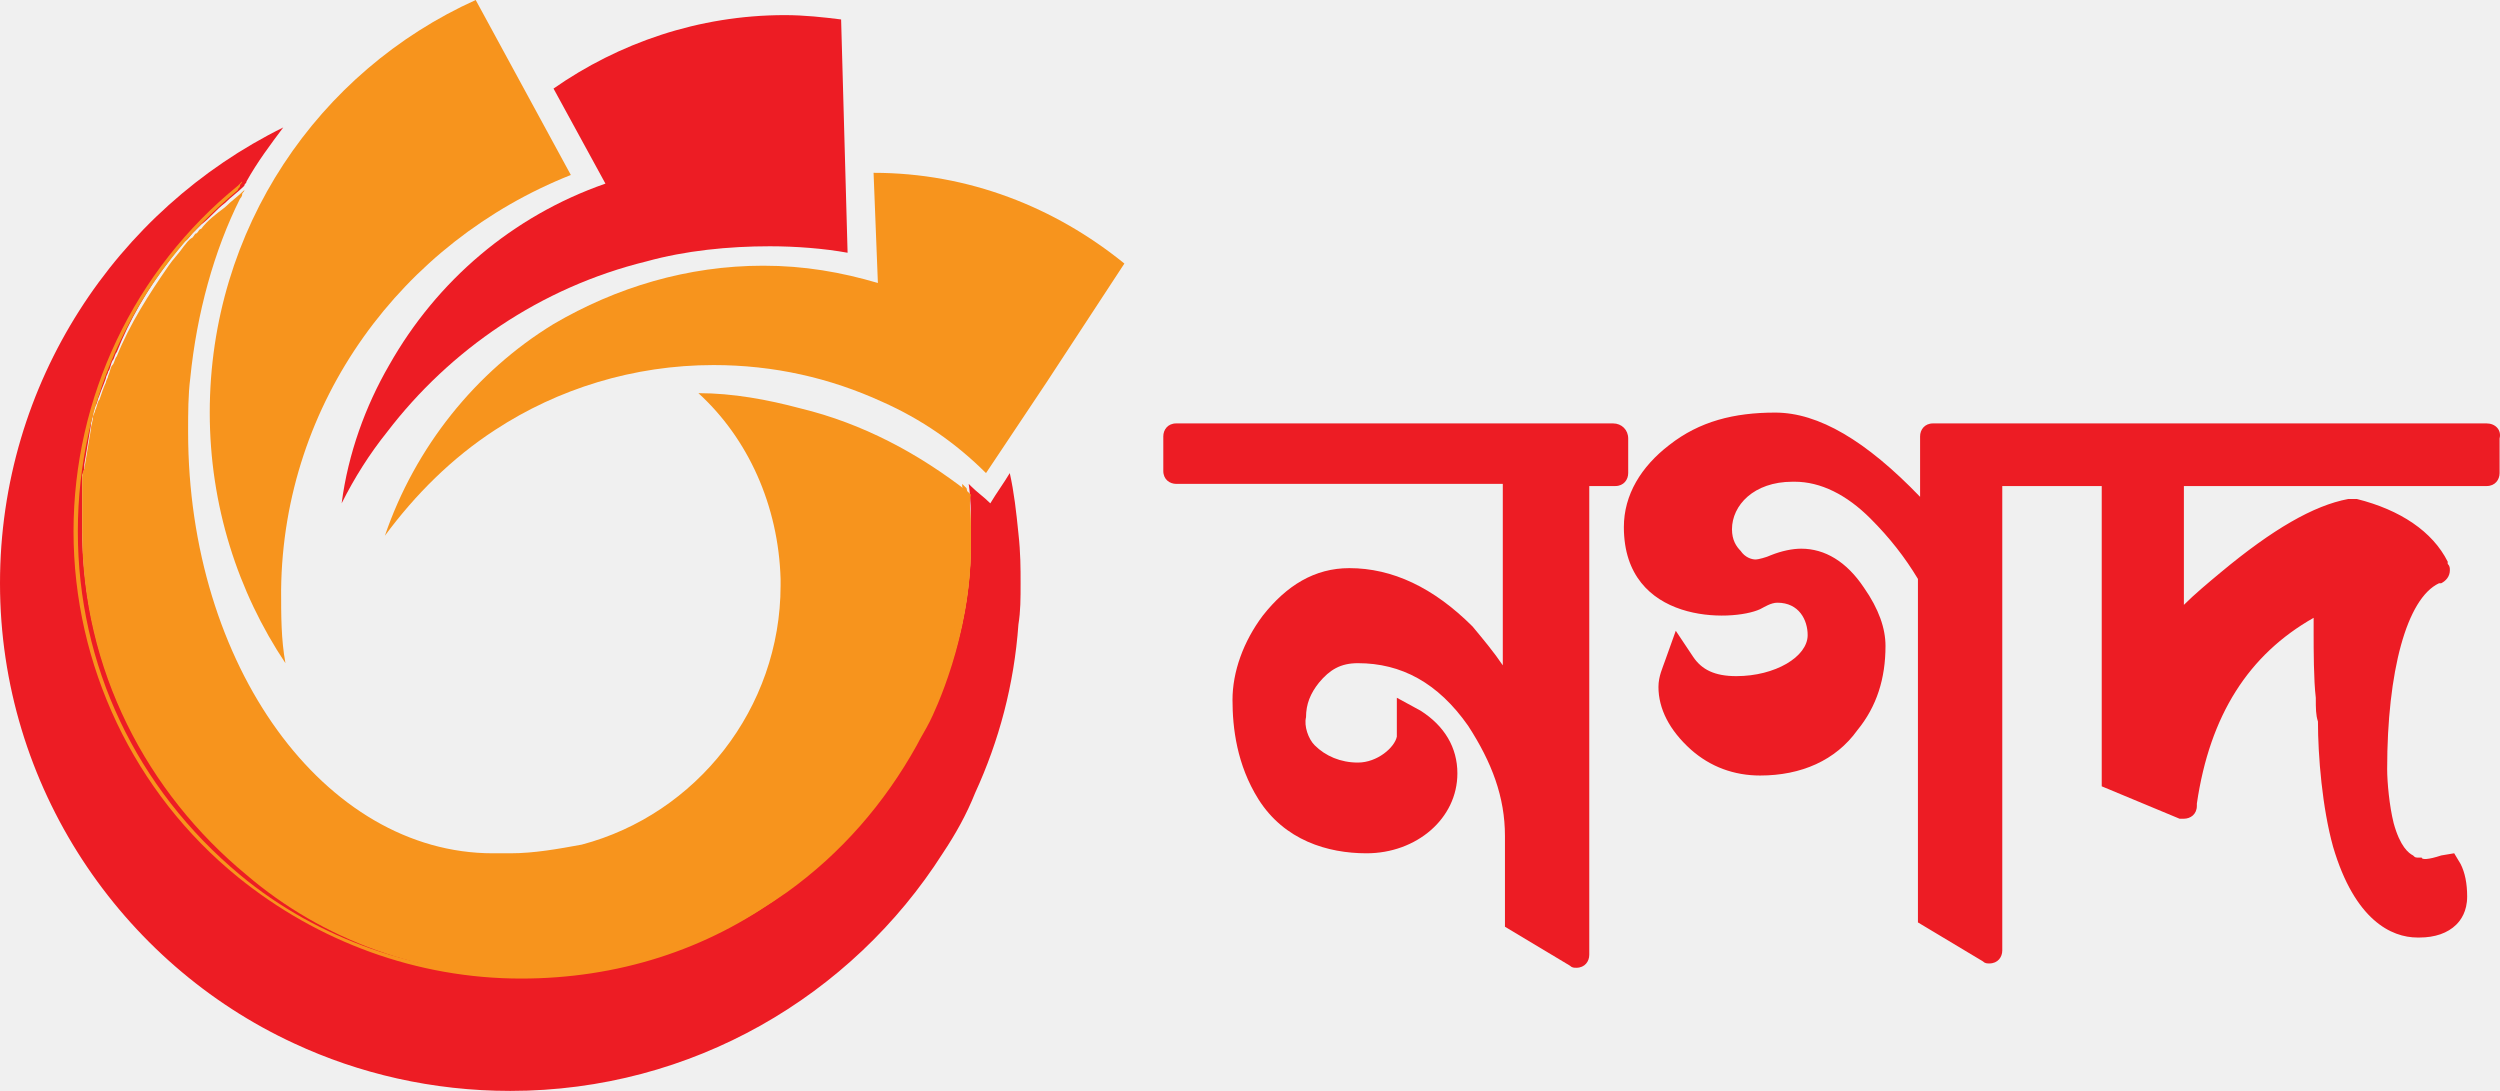
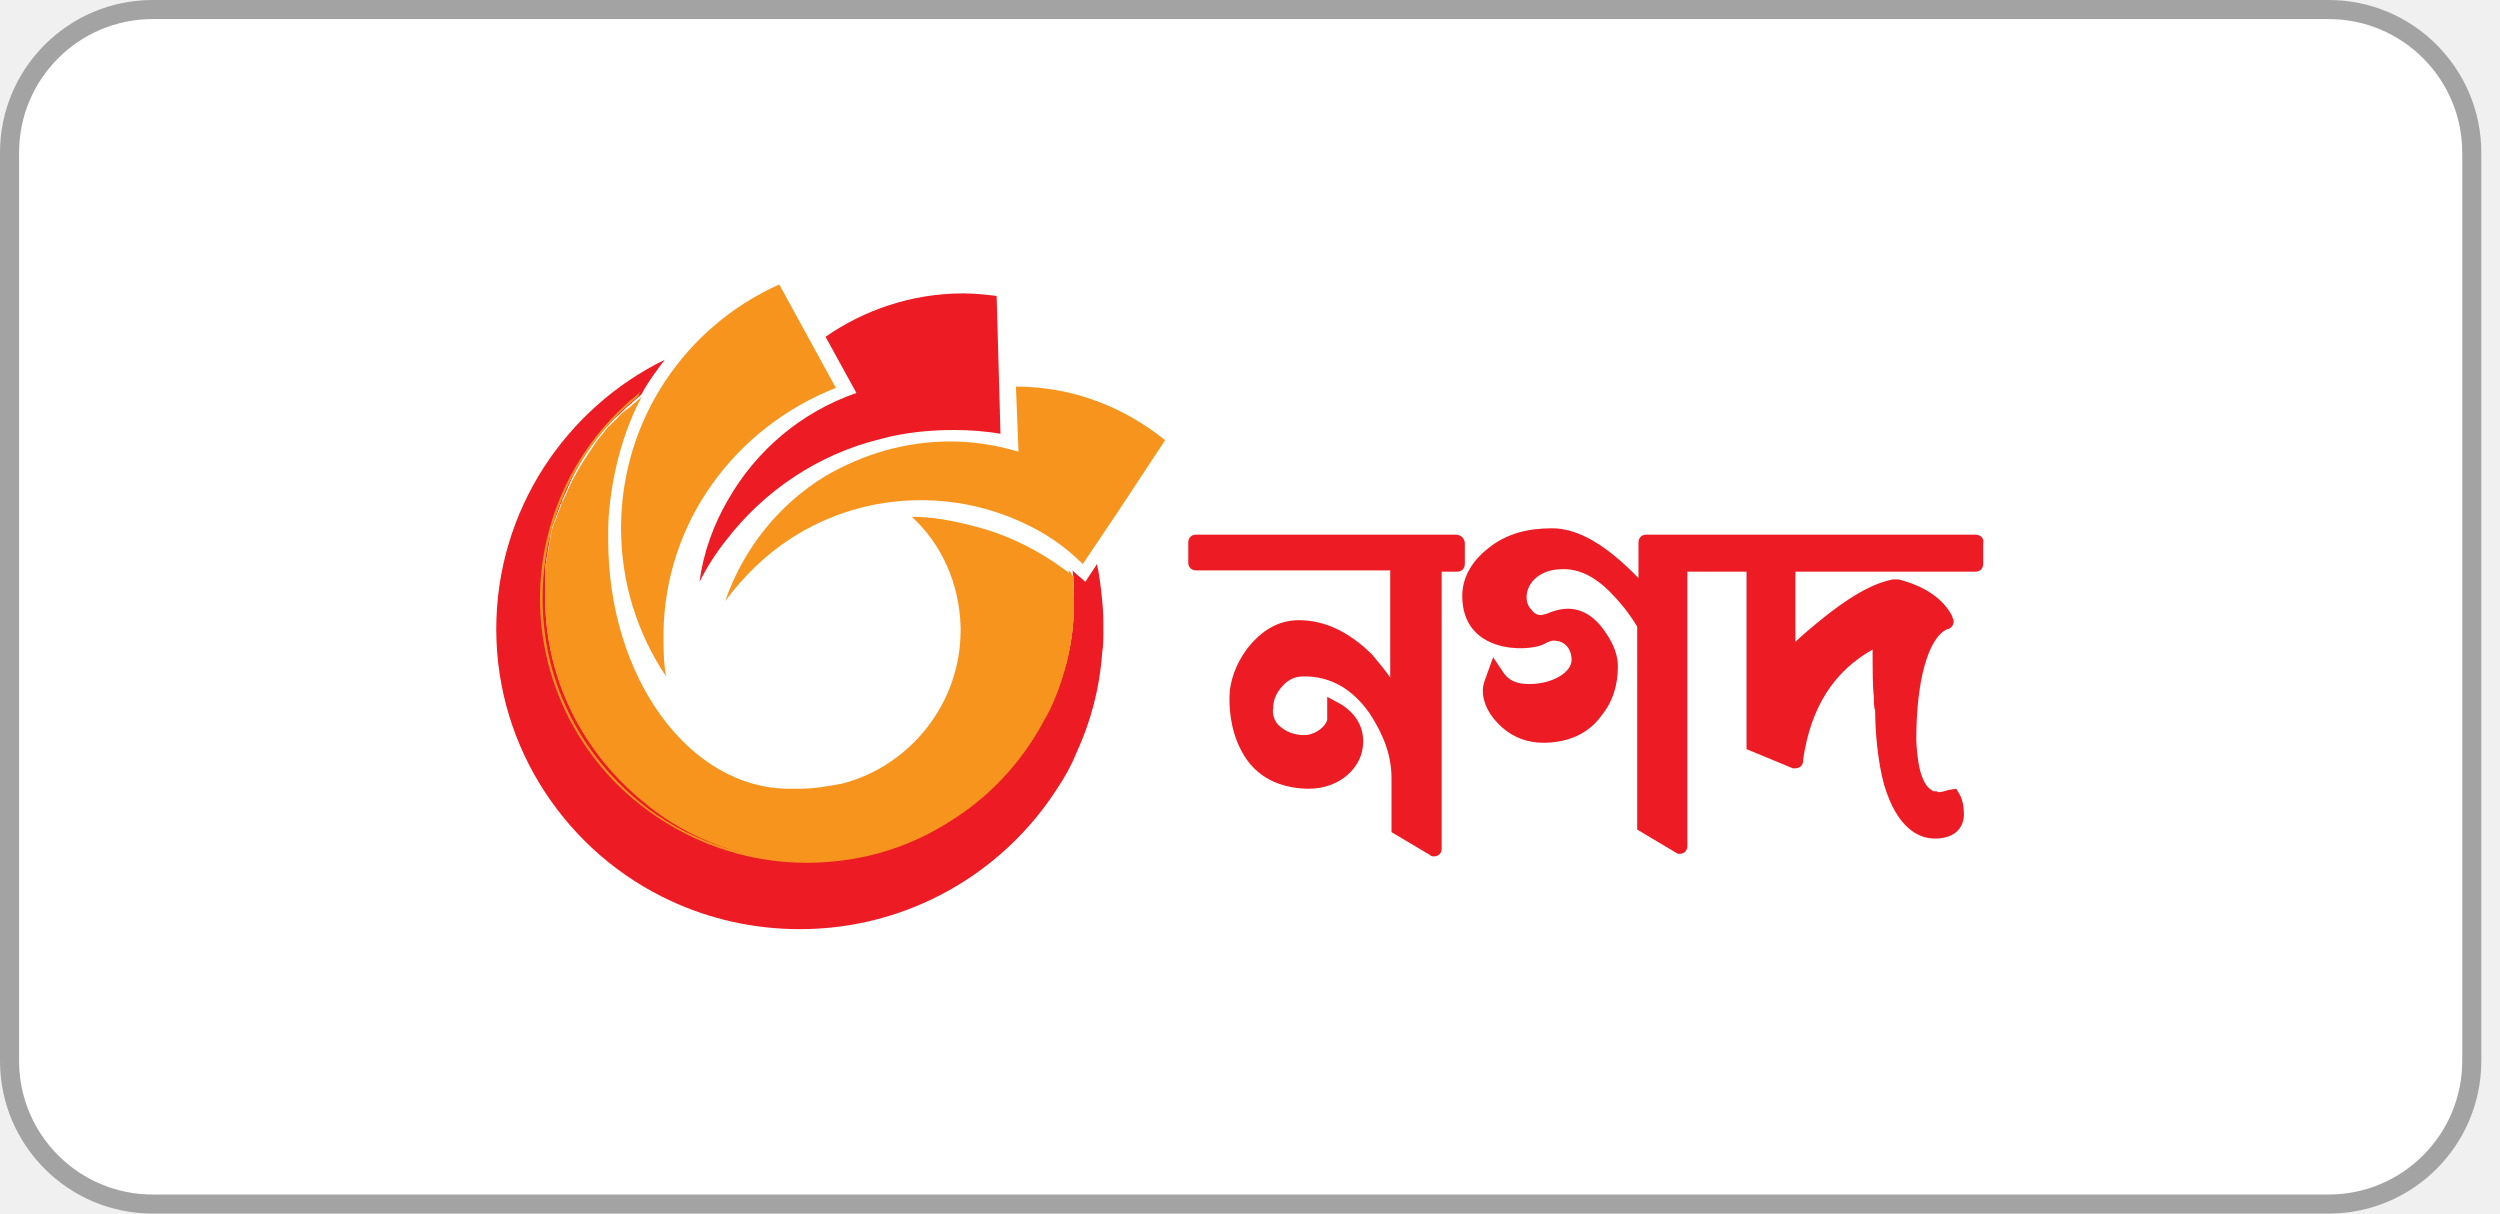
- <svg xmlns="http://www.w3.org/2000/svg" width="110" height="48" viewBox="0 0 110 48" fill="none">
-   <path d="M70.975 18.63H51.756C51.376 18.63 51.185 18.915 51.185 19.2V20.721C51.185 21.101 51.471 21.291 51.756 21.291H66.123V29.275C65.742 28.705 65.266 28.135 64.791 27.564C63.078 25.854 61.27 24.998 59.368 24.998C57.845 24.998 56.608 25.759 55.562 27.089C54.706 28.23 54.23 29.56 54.23 30.796C54.23 32.032 54.42 33.648 55.372 35.168C56.513 36.974 58.416 37.545 60.129 37.545C62.317 37.545 64.125 36.024 64.125 34.028C64.125 32.887 63.554 31.937 62.507 31.271L61.461 30.701V32.412C61.365 32.887 60.604 33.553 59.748 33.553C58.987 33.553 58.321 33.267 57.845 32.792C57.56 32.507 57.37 31.937 57.465 31.556C57.465 30.986 57.655 30.511 58.036 30.036C58.511 29.465 58.987 29.18 59.748 29.18C61.651 29.18 63.268 30.036 64.6 31.937C65.647 33.553 66.218 35.073 66.218 36.784V40.776L69.072 42.487C69.167 42.582 69.262 42.582 69.357 42.582C69.738 42.582 69.928 42.297 69.928 42.012V21.386H71.07C71.45 21.386 71.641 21.101 71.641 20.816V19.295C71.641 18.915 71.355 18.63 70.975 18.63Z" fill="#ED1C24" />
-   <path d="M109.411 18.63H85.055C84.675 18.63 84.484 18.915 84.484 19.2V21.861C82.106 19.39 80.013 18.154 78.11 18.154C76.302 18.154 74.78 18.535 73.448 19.58C72.211 20.531 71.45 21.766 71.45 23.192C71.45 27.469 76.207 27.374 77.444 26.804C77.634 26.709 77.92 26.519 78.205 26.519C79.156 26.519 79.537 27.279 79.537 27.945C79.537 28.895 78.11 29.75 76.397 29.75C75.446 29.75 74.875 29.465 74.495 28.895L73.734 27.754L73.258 29.085C73.163 29.37 72.972 29.75 72.972 30.226C72.972 31.176 73.448 32.127 74.4 32.982C75.256 33.742 76.302 34.123 77.444 34.123C79.252 34.123 80.774 33.457 81.725 32.127C82.582 31.081 82.962 29.846 82.962 28.42C82.962 27.659 82.677 26.804 82.011 25.853C81.25 24.713 80.298 24.142 79.252 24.142C78.871 24.142 78.395 24.238 77.92 24.428C77.729 24.523 77.349 24.618 77.254 24.618C77.064 24.618 76.778 24.523 76.588 24.238C76.397 24.047 76.207 23.762 76.207 23.287C76.207 22.241 77.159 21.196 78.871 21.196H78.966C80.108 21.196 81.25 21.766 82.296 22.812C83.152 23.667 83.818 24.523 84.389 25.473V40.586L87.243 42.297C87.339 42.392 87.434 42.392 87.529 42.392C87.909 42.392 88.1 42.107 88.1 41.822V21.386H92.476V34.598L95.901 36.024H96.091C96.377 36.024 96.662 35.834 96.662 35.453V35.358C97.233 31.461 98.946 28.8 101.8 27.184V27.945C101.8 28.515 101.8 29.941 101.895 30.701C101.895 31.176 101.895 31.461 101.99 31.747C101.99 33.267 102.18 35.548 102.656 37.259C103.608 40.491 105.225 41.251 106.367 41.251H106.462C107.128 41.251 107.699 41.061 108.079 40.681C108.269 40.491 108.555 40.111 108.555 39.446C108.555 38.875 108.46 38.4 108.269 38.02L107.984 37.544L107.413 37.64C106.842 37.83 106.557 37.83 106.557 37.735H106.462C106.271 37.735 106.271 37.735 106.176 37.64C105.986 37.544 105.605 37.259 105.32 36.214C105.13 35.453 105.035 34.408 105.035 33.838C105.035 29.56 105.891 26.329 107.318 25.663H107.413C107.603 25.568 107.794 25.378 107.794 25.093C107.794 24.998 107.794 24.903 107.699 24.808V24.713C107.033 23.382 105.605 22.432 103.703 21.956H103.322C101.8 22.241 99.992 23.287 97.709 25.188C97.138 25.663 96.567 26.139 96.091 26.614V21.386H109.411C109.792 21.386 109.982 21.101 109.982 20.816V19.295C110.077 18.915 109.792 18.63 109.411 18.63Z" fill="#ED1C24" />
-   <path d="M44.906 25.663C44.906 26.329 44.906 26.899 44.811 27.469C44.621 30.131 43.955 32.602 42.908 34.883C42.528 35.834 42.052 36.689 41.481 37.545C37.485 43.818 30.445 48 22.453 48C19.028 48 15.793 47.24 12.939 45.909C5.328 42.392 0 34.598 0 25.663C0 16.824 5.138 9.22 12.463 5.608C11.893 6.368 11.322 7.129 10.846 7.984C10.846 8.079 10.751 8.079 10.751 8.174C10.465 8.459 10.18 8.65 9.895 8.935C9.514 9.22 9.229 9.6 8.848 9.885L8.658 10.075L8.467 10.265C8.372 10.36 8.277 10.55 8.087 10.646C7.897 10.931 7.611 11.216 7.421 11.501C6.47 12.737 5.708 14.067 5.138 15.493C5.042 15.588 5.042 15.778 4.947 15.873C4.852 16.063 4.852 16.253 4.757 16.349C4.757 16.444 4.662 16.539 4.662 16.634C4.567 16.919 4.472 17.109 4.376 17.394C4.281 17.584 4.281 17.774 4.186 17.869C4.186 17.964 4.091 18.059 4.091 18.154C4.091 18.345 3.996 18.535 3.996 18.725L3.71 20.436C3.71 20.626 3.71 20.721 3.615 20.911V23.192C3.615 29.275 6.374 34.788 10.846 38.305C14.271 41.061 18.552 42.772 23.214 42.772C27.495 42.772 31.396 41.442 34.631 39.065C37.01 37.355 38.912 35.168 40.339 32.602C40.53 32.222 40.72 31.937 40.91 31.556C42.052 29.18 42.718 26.614 42.718 23.858V23.192C42.718 22.527 42.718 21.956 42.623 21.291L42.718 21.386C43.003 21.671 43.289 21.861 43.574 22.147C43.859 21.671 44.145 21.291 44.43 20.816C44.621 21.671 44.716 22.527 44.811 23.477C44.906 24.333 44.906 24.998 44.906 25.663Z" fill="#ED1C24" />
-   <path d="M25.117 7.699L20.931 0C13.986 3.137 9.229 10.075 9.229 18.154C9.229 22.242 10.466 26.044 12.559 29.18C12.369 28.135 12.369 27.089 12.369 25.948C12.464 17.679 17.697 10.646 25.117 7.699Z" fill="#F7941D" />
-   <path d="M28.447 11.501C30.159 11.026 32.062 10.836 33.87 10.836C35.011 10.836 36.248 10.931 37.294 11.121L37.199 7.699L37.009 0.856C36.248 0.76 35.392 0.665 34.535 0.665C30.73 0.665 27.21 1.901 24.355 3.897L26.639 8.079C22.548 9.505 19.218 12.357 17.125 16.063C16.078 17.869 15.317 19.96 15.032 22.147C15.603 21.006 16.269 19.96 17.03 19.01C19.789 15.398 23.785 12.642 28.447 11.501Z" fill="#ED1C24" />
-   <path d="M38.437 7.604L38.627 12.451C37.01 11.976 35.392 11.691 33.585 11.691C30.255 11.691 27.115 12.642 24.356 14.258C20.931 16.349 18.267 19.675 16.935 23.572C18.267 21.766 19.884 20.151 21.787 18.915C24.546 17.109 27.876 16.063 31.396 16.063C34.06 16.063 36.534 16.634 38.817 17.679C40.53 18.44 42.052 19.485 43.384 20.816L46.048 16.824L49.473 11.596C46.428 9.125 42.623 7.604 38.437 7.604Z" fill="#F7941D" />
-   <path d="M42.718 23.382V24.047C42.718 28.04 41.1 31.366 40.91 31.747C40.72 32.127 40.53 32.412 40.339 32.792C38.912 35.358 37.009 37.545 34.631 39.255C31.396 41.537 27.495 42.962 23.214 42.962C18.552 42.962 14.176 41.347 10.846 38.495C6.469 34.883 3.615 29.465 3.615 23.382V21.101C3.615 20.911 3.615 20.816 3.71 20.626L3.996 18.915C3.996 18.725 4.091 18.535 4.091 18.345C4.091 18.25 4.186 18.154 4.186 18.059C4.281 17.869 4.281 17.679 4.376 17.584C4.471 17.299 4.567 17.014 4.662 16.824C4.662 16.729 4.757 16.634 4.757 16.539C4.852 16.349 4.852 16.158 4.947 16.063C5.042 15.968 5.042 15.778 5.137 15.683C5.708 14.258 6.565 12.927 7.421 11.691C7.611 11.406 7.897 11.121 8.087 10.836C8.182 10.741 8.277 10.55 8.467 10.456C8.563 10.36 8.563 10.265 8.658 10.265C8.753 10.17 8.753 10.075 8.848 10.075C9.133 9.695 9.514 9.41 9.894 9.125C10.18 8.84 10.465 8.65 10.751 8.364C10.751 8.459 10.656 8.459 10.656 8.554C10.656 8.65 10.56 8.745 10.56 8.745C9.419 11.026 8.658 13.782 8.372 16.634C8.277 17.394 8.277 18.154 8.277 19.01C8.277 29.275 14.271 37.545 21.692 37.545H22.453C23.5 37.545 24.546 37.355 25.593 37.164C30.635 35.834 34.346 31.176 34.346 25.758V25.473C34.25 22.242 32.918 19.295 30.73 17.299C32.252 17.299 33.775 17.584 35.202 17.964C37.961 18.63 40.434 19.96 42.623 21.671L42.718 21.766C42.623 22.147 42.718 22.812 42.718 23.382Z" fill="#F7941D" />
-   <path d="M42.718 23.382V24.048C42.718 28.23 40.815 31.842 40.815 31.842C40.625 32.222 40.435 32.507 40.244 32.887C38.817 35.454 36.819 37.64 34.441 39.351C31.111 41.822 27.115 43.057 22.929 43.057C18.362 43.057 13.986 41.442 10.466 38.59C5.899 34.883 3.235 29.275 3.235 23.382C3.235 17.489 5.899 11.881 10.466 8.174L10.656 7.984C10.656 8.079 10.561 8.079 10.561 8.174C10.561 8.269 10.466 8.269 10.466 8.364C5.994 12.071 3.425 17.489 3.425 23.382C3.425 29.275 5.994 34.693 10.561 38.495C13.986 41.347 18.457 42.867 22.929 42.867C27.02 42.867 31.016 41.632 34.346 39.16C36.724 37.45 38.627 35.264 40.054 32.697C40.244 32.317 40.435 32.032 40.53 31.652C40.53 31.652 42.432 28.135 42.432 23.953V23.287C42.432 22.622 42.432 22.052 42.337 21.386V21.291L42.432 21.386L42.528 21.481C42.718 22.242 42.718 22.812 42.718 23.382Z" fill="#F7941D" />
+ <svg xmlns="http://www.w3.org/2000/svg" width="103" height="50" viewBox="0 0 103 50" fill="none">
+   <rect x="0.393" y="0.393" width="101.444" height="49.214" rx="5.898" fill="white" stroke="#A3A3A3" stroke-width="0.786" />
+   <path d="M59.98 22.028H49.275C49.063 22.028 48.957 22.186 48.957 22.344V23.185C48.957 23.396 49.116 23.501 49.275 23.501H57.277V27.919C57.065 27.604 56.8 27.288 56.535 26.973C55.581 26.026 54.575 25.552 53.515 25.552C52.667 25.552 51.978 25.973 51.395 26.709C50.918 27.341 50.653 28.077 50.653 28.761C50.653 29.445 50.759 30.339 51.289 31.18C51.925 32.18 52.985 32.495 53.939 32.495C55.157 32.495 56.164 31.654 56.164 30.549C56.164 29.918 55.846 29.392 55.263 29.024L54.681 28.708V29.655C54.627 29.918 54.203 30.286 53.727 30.286C53.303 30.286 52.932 30.128 52.667 29.865C52.508 29.708 52.402 29.392 52.455 29.182C52.455 28.866 52.561 28.603 52.773 28.34C53.038 28.024 53.303 27.867 53.727 27.867C54.786 27.867 55.687 28.34 56.429 29.392C57.012 30.286 57.33 31.128 57.33 32.075V34.284L58.92 35.23C58.973 35.283 59.026 35.283 59.079 35.283C59.291 35.283 59.397 35.125 59.397 34.968V23.554H60.033C60.245 23.554 60.351 23.396 60.351 23.238V22.396C60.351 22.186 60.192 22.028 59.98 22.028Z" fill="#ED1C24" />
+   <path d="M81.39 22.029H67.823C67.611 22.029 67.505 22.186 67.505 22.344V23.817C66.181 22.449 65.015 21.766 63.955 21.766C62.948 21.766 62.1 21.976 61.358 22.555C60.669 23.081 60.245 23.764 60.245 24.553C60.245 26.92 62.895 26.868 63.584 26.552C63.69 26.5 63.849 26.394 64.008 26.394C64.538 26.394 64.75 26.815 64.75 27.183C64.75 27.709 63.955 28.183 63.001 28.183C62.471 28.183 62.153 28.025 61.941 27.709L61.517 27.078L61.252 27.814C61.199 27.972 61.093 28.183 61.093 28.446C61.093 28.972 61.358 29.498 61.888 29.971C62.365 30.392 62.948 30.602 63.584 30.602C64.591 30.602 65.439 30.234 65.969 29.498C66.445 28.919 66.657 28.235 66.657 27.446C66.657 27.026 66.499 26.552 66.128 26.026C65.704 25.395 65.174 25.079 64.591 25.079C64.379 25.079 64.114 25.132 63.849 25.237C63.743 25.29 63.531 25.342 63.478 25.342C63.372 25.342 63.213 25.29 63.107 25.132C63.001 25.027 62.895 24.869 62.895 24.606C62.895 24.027 63.425 23.449 64.379 23.449H64.432C65.068 23.449 65.704 23.764 66.287 24.343C66.763 24.816 67.135 25.29 67.453 25.816V34.179L69.042 35.126C69.095 35.178 69.148 35.178 69.201 35.178C69.413 35.178 69.519 35.021 69.519 34.863V23.554H71.957V30.865L73.865 31.654H73.971C74.13 31.654 74.289 31.549 74.289 31.339V31.286C74.607 29.13 75.561 27.657 77.151 26.762V27.183C77.151 27.499 77.151 28.288 77.204 28.709C77.204 28.972 77.204 29.13 77.257 29.287C77.257 30.129 77.362 31.391 77.627 32.338C78.157 34.126 79.058 34.547 79.694 34.547H79.747C80.118 34.547 80.436 34.442 80.648 34.232C80.754 34.126 80.913 33.916 80.913 33.548C80.913 33.232 80.86 32.969 80.754 32.759L80.595 32.496L80.277 32.548C79.959 32.654 79.8 32.654 79.8 32.601H79.747C79.641 32.601 79.641 32.601 79.588 32.548C79.482 32.496 79.27 32.338 79.111 31.759C79.005 31.339 78.952 30.76 78.952 30.445C78.952 28.078 79.429 26.289 80.224 25.921H80.277C80.383 25.868 80.489 25.763 80.489 25.605C80.489 25.553 80.489 25.5 80.436 25.448V25.395C80.065 24.659 79.27 24.133 78.21 23.87H77.999C77.151 24.027 76.144 24.606 74.872 25.658C74.554 25.921 74.236 26.184 73.971 26.447V23.554H81.39C81.602 23.554 81.708 23.396 81.708 23.238V22.397C81.761 22.186 81.602 22.029 81.39 22.029Z" fill="#ED1C24" />
+   <path d="M45.459 25.921C45.459 26.289 45.459 26.604 45.407 26.92C45.3 28.393 44.929 29.76 44.347 31.023C44.135 31.549 43.87 32.022 43.552 32.495C41.326 35.967 37.404 38.281 32.953 38.281C31.045 38.281 29.243 37.861 27.653 37.124C23.413 35.178 20.446 30.865 20.446 25.921C20.446 21.029 23.308 16.821 27.388 14.822C27.07 15.243 26.752 15.664 26.487 16.137C26.487 16.19 26.434 16.19 26.434 16.242C26.275 16.4 26.116 16.505 25.957 16.663C25.745 16.821 25.586 17.031 25.374 17.189L25.268 17.294L25.162 17.399C25.109 17.452 25.056 17.557 24.95 17.61C24.844 17.768 24.685 17.925 24.579 18.083C24.049 18.767 23.625 19.503 23.308 20.292C23.255 20.345 23.255 20.45 23.201 20.503C23.149 20.608 23.149 20.713 23.096 20.766C23.096 20.818 23.043 20.871 23.043 20.924C22.99 21.081 22.937 21.187 22.884 21.344C22.831 21.45 22.831 21.555 22.778 21.607C22.778 21.66 22.725 21.713 22.725 21.765C22.725 21.87 22.672 21.976 22.672 22.081L22.513 23.028C22.513 23.133 22.513 23.185 22.46 23.291V24.553C22.46 27.919 23.997 30.97 26.487 32.916C28.395 34.442 30.78 35.388 33.377 35.388C35.761 35.388 37.934 34.652 39.736 33.337C41.061 32.39 42.121 31.18 42.916 29.76C43.022 29.55 43.128 29.392 43.234 29.182C43.87 27.867 44.241 26.447 44.241 24.921V24.553C44.241 24.185 44.241 23.869 44.188 23.501L44.241 23.554C44.4 23.711 44.559 23.817 44.718 23.974C44.877 23.711 45.035 23.501 45.194 23.238C45.3 23.711 45.353 24.185 45.407 24.711C45.459 25.184 45.459 25.552 45.459 25.921Z" fill="#ED1C24" />
+   <path d="M34.437 15.98L32.105 11.719C28.237 13.455 25.587 17.295 25.587 21.765C25.587 24.027 26.276 26.131 27.442 27.867C27.336 27.288 27.336 26.71 27.336 26.079C27.389 21.503 30.303 17.61 34.437 15.98Z" fill="#F7941D" />
+   <path d="M36.291 18.084C37.245 17.821 38.305 17.716 39.312 17.716C39.948 17.716 40.637 17.768 41.22 17.873L41.167 15.98L41.061 12.193C40.637 12.14 40.16 12.088 39.683 12.088C37.563 12.088 35.602 12.771 34.012 13.876L35.284 16.19C33.005 16.979 31.151 18.557 29.985 20.609C29.402 21.608 28.978 22.765 28.819 23.975C29.137 23.344 29.508 22.765 29.932 22.239C31.469 20.241 33.694 18.715 36.291 18.084Z" fill="#ED1C24" />
+   <path d="M41.856 15.927L41.962 18.609C41.061 18.346 40.16 18.188 39.153 18.188C37.298 18.188 35.549 18.714 34.013 19.609C32.105 20.766 30.621 22.607 29.879 24.763C30.621 23.764 31.522 22.87 32.582 22.186C34.118 21.186 35.973 20.608 37.934 20.608C39.418 20.608 40.796 20.924 42.068 21.502C43.022 21.923 43.87 22.502 44.611 23.238L46.095 21.029L48.003 18.136C46.307 16.768 44.188 15.927 41.856 15.927Z" fill="#F7941D" />
+   <path d="M44.241 24.658V25.027C44.241 27.236 43.34 29.077 43.234 29.287C43.128 29.497 43.022 29.655 42.916 29.866C42.121 31.286 41.061 32.496 39.736 33.442C37.934 34.705 35.762 35.494 33.377 35.494C30.78 35.494 28.342 34.6 26.488 33.022C24.05 31.023 22.46 28.025 22.46 24.658V23.396C22.46 23.291 22.46 23.238 22.513 23.133L22.672 22.186C22.672 22.081 22.725 21.976 22.725 21.871C22.725 21.818 22.778 21.765 22.778 21.713C22.831 21.608 22.831 21.503 22.884 21.45C22.937 21.292 22.99 21.134 23.043 21.029C23.043 20.977 23.096 20.924 23.096 20.871C23.149 20.766 23.149 20.661 23.202 20.608C23.255 20.556 23.255 20.451 23.308 20.398C23.626 19.609 24.103 18.872 24.58 18.189C24.686 18.031 24.845 17.873 24.951 17.715C25.004 17.663 25.057 17.558 25.163 17.505C25.216 17.452 25.216 17.4 25.269 17.4C25.322 17.347 25.322 17.295 25.375 17.295C25.534 17.084 25.746 16.926 25.958 16.769C26.117 16.611 26.276 16.506 26.435 16.348C26.435 16.4 26.382 16.4 26.382 16.453C26.382 16.506 26.329 16.558 26.329 16.558C25.693 17.821 25.269 19.346 25.11 20.924C25.057 21.345 25.057 21.765 25.057 22.239C25.057 27.92 28.395 32.496 32.529 32.496H32.953C33.536 32.496 34.119 32.391 34.702 32.285C37.511 31.549 39.577 28.971 39.577 25.973V25.816C39.524 24.027 38.782 22.397 37.564 21.292C38.411 21.292 39.259 21.45 40.054 21.66C41.591 22.029 42.969 22.765 44.188 23.712L44.241 23.764C44.188 23.975 44.241 24.343 44.241 24.658Z" fill="#F7941D" />
+   <path d="M44.241 24.659V25.027C44.241 27.341 43.181 29.34 43.181 29.34C43.075 29.55 42.969 29.708 42.863 29.919C42.068 31.339 40.955 32.549 39.63 33.495C37.776 34.863 35.55 35.547 33.218 35.547C30.674 35.547 28.236 34.653 26.276 33.075C23.732 31.023 22.248 27.92 22.248 24.659C22.248 21.398 23.732 18.294 26.276 16.243L26.382 16.138C26.382 16.19 26.329 16.19 26.329 16.243C26.329 16.296 26.276 16.296 26.276 16.348C23.785 18.399 22.354 21.398 22.354 24.659C22.354 27.92 23.785 30.918 26.329 33.022C28.236 34.6 30.727 35.441 33.218 35.441C35.497 35.441 37.723 34.758 39.577 33.39C40.902 32.443 41.962 31.234 42.757 29.813C42.863 29.603 42.969 29.445 43.022 29.235C43.022 29.235 44.082 27.289 44.082 24.974V24.606C44.082 24.238 44.082 23.922 44.029 23.554V23.502L44.082 23.554L44.135 23.607C44.241 24.027 44.241 24.343 44.241 24.659Z" fill="#F7941D" />
</svg>
